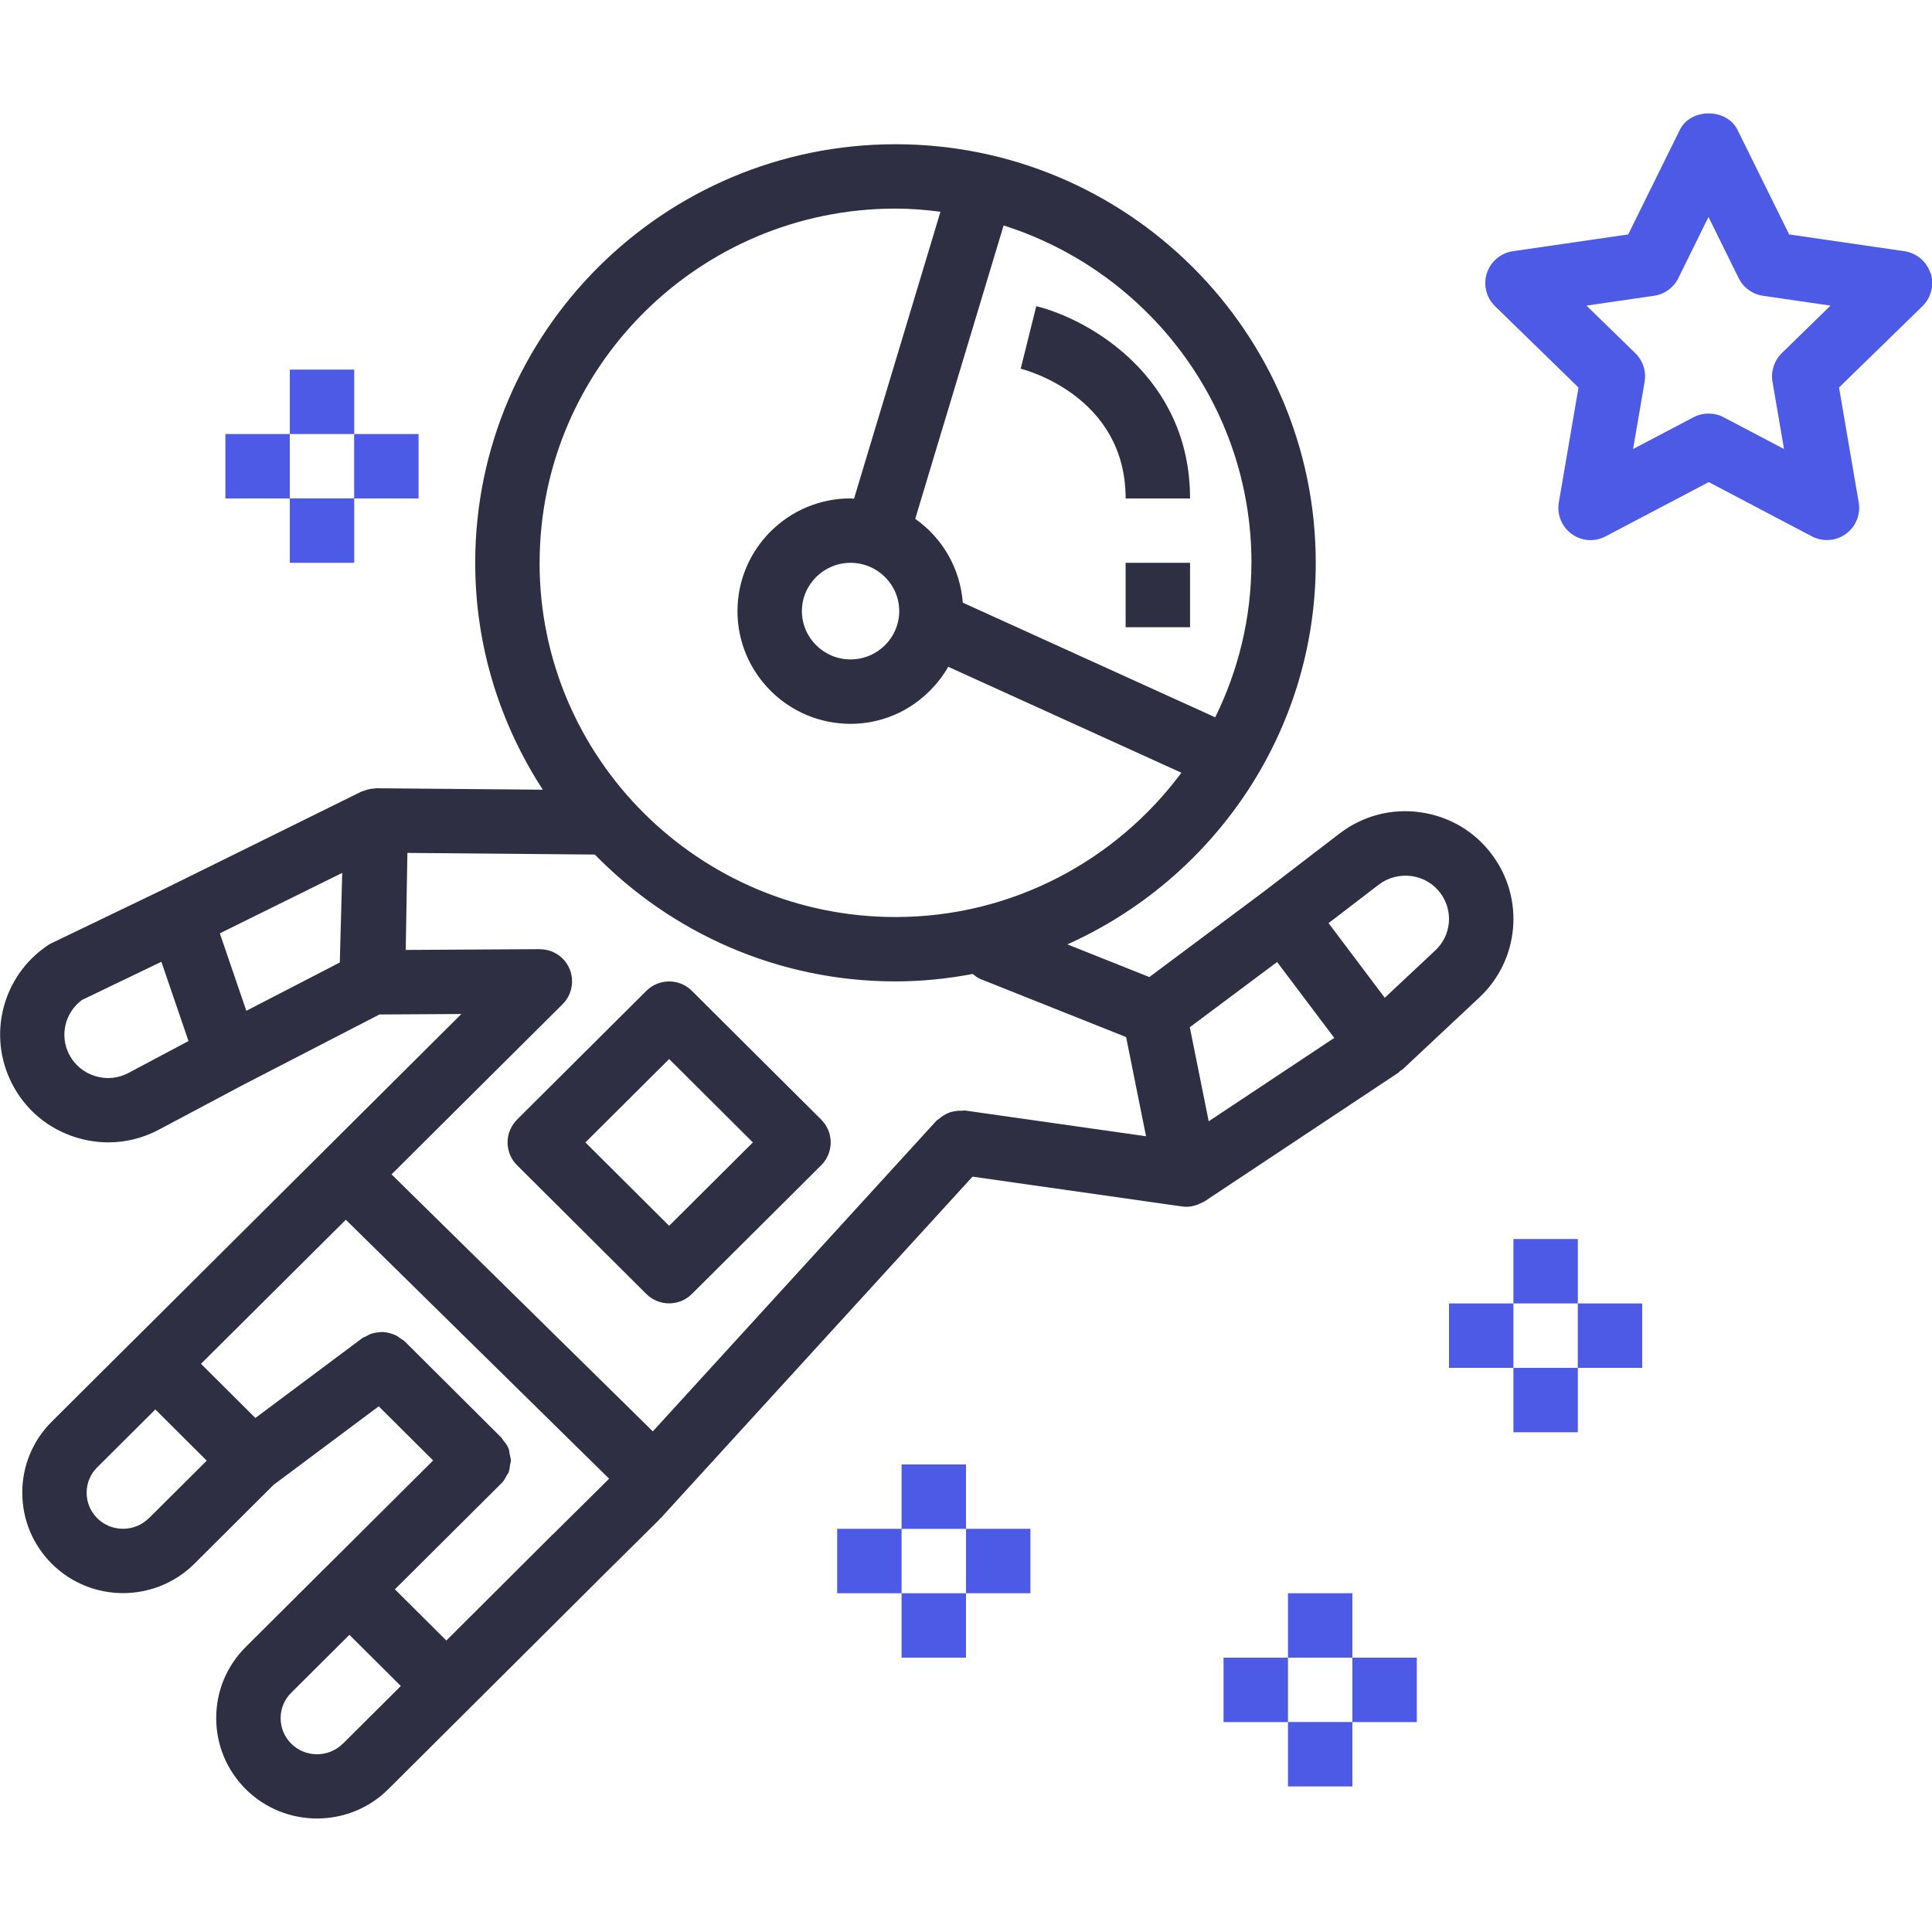
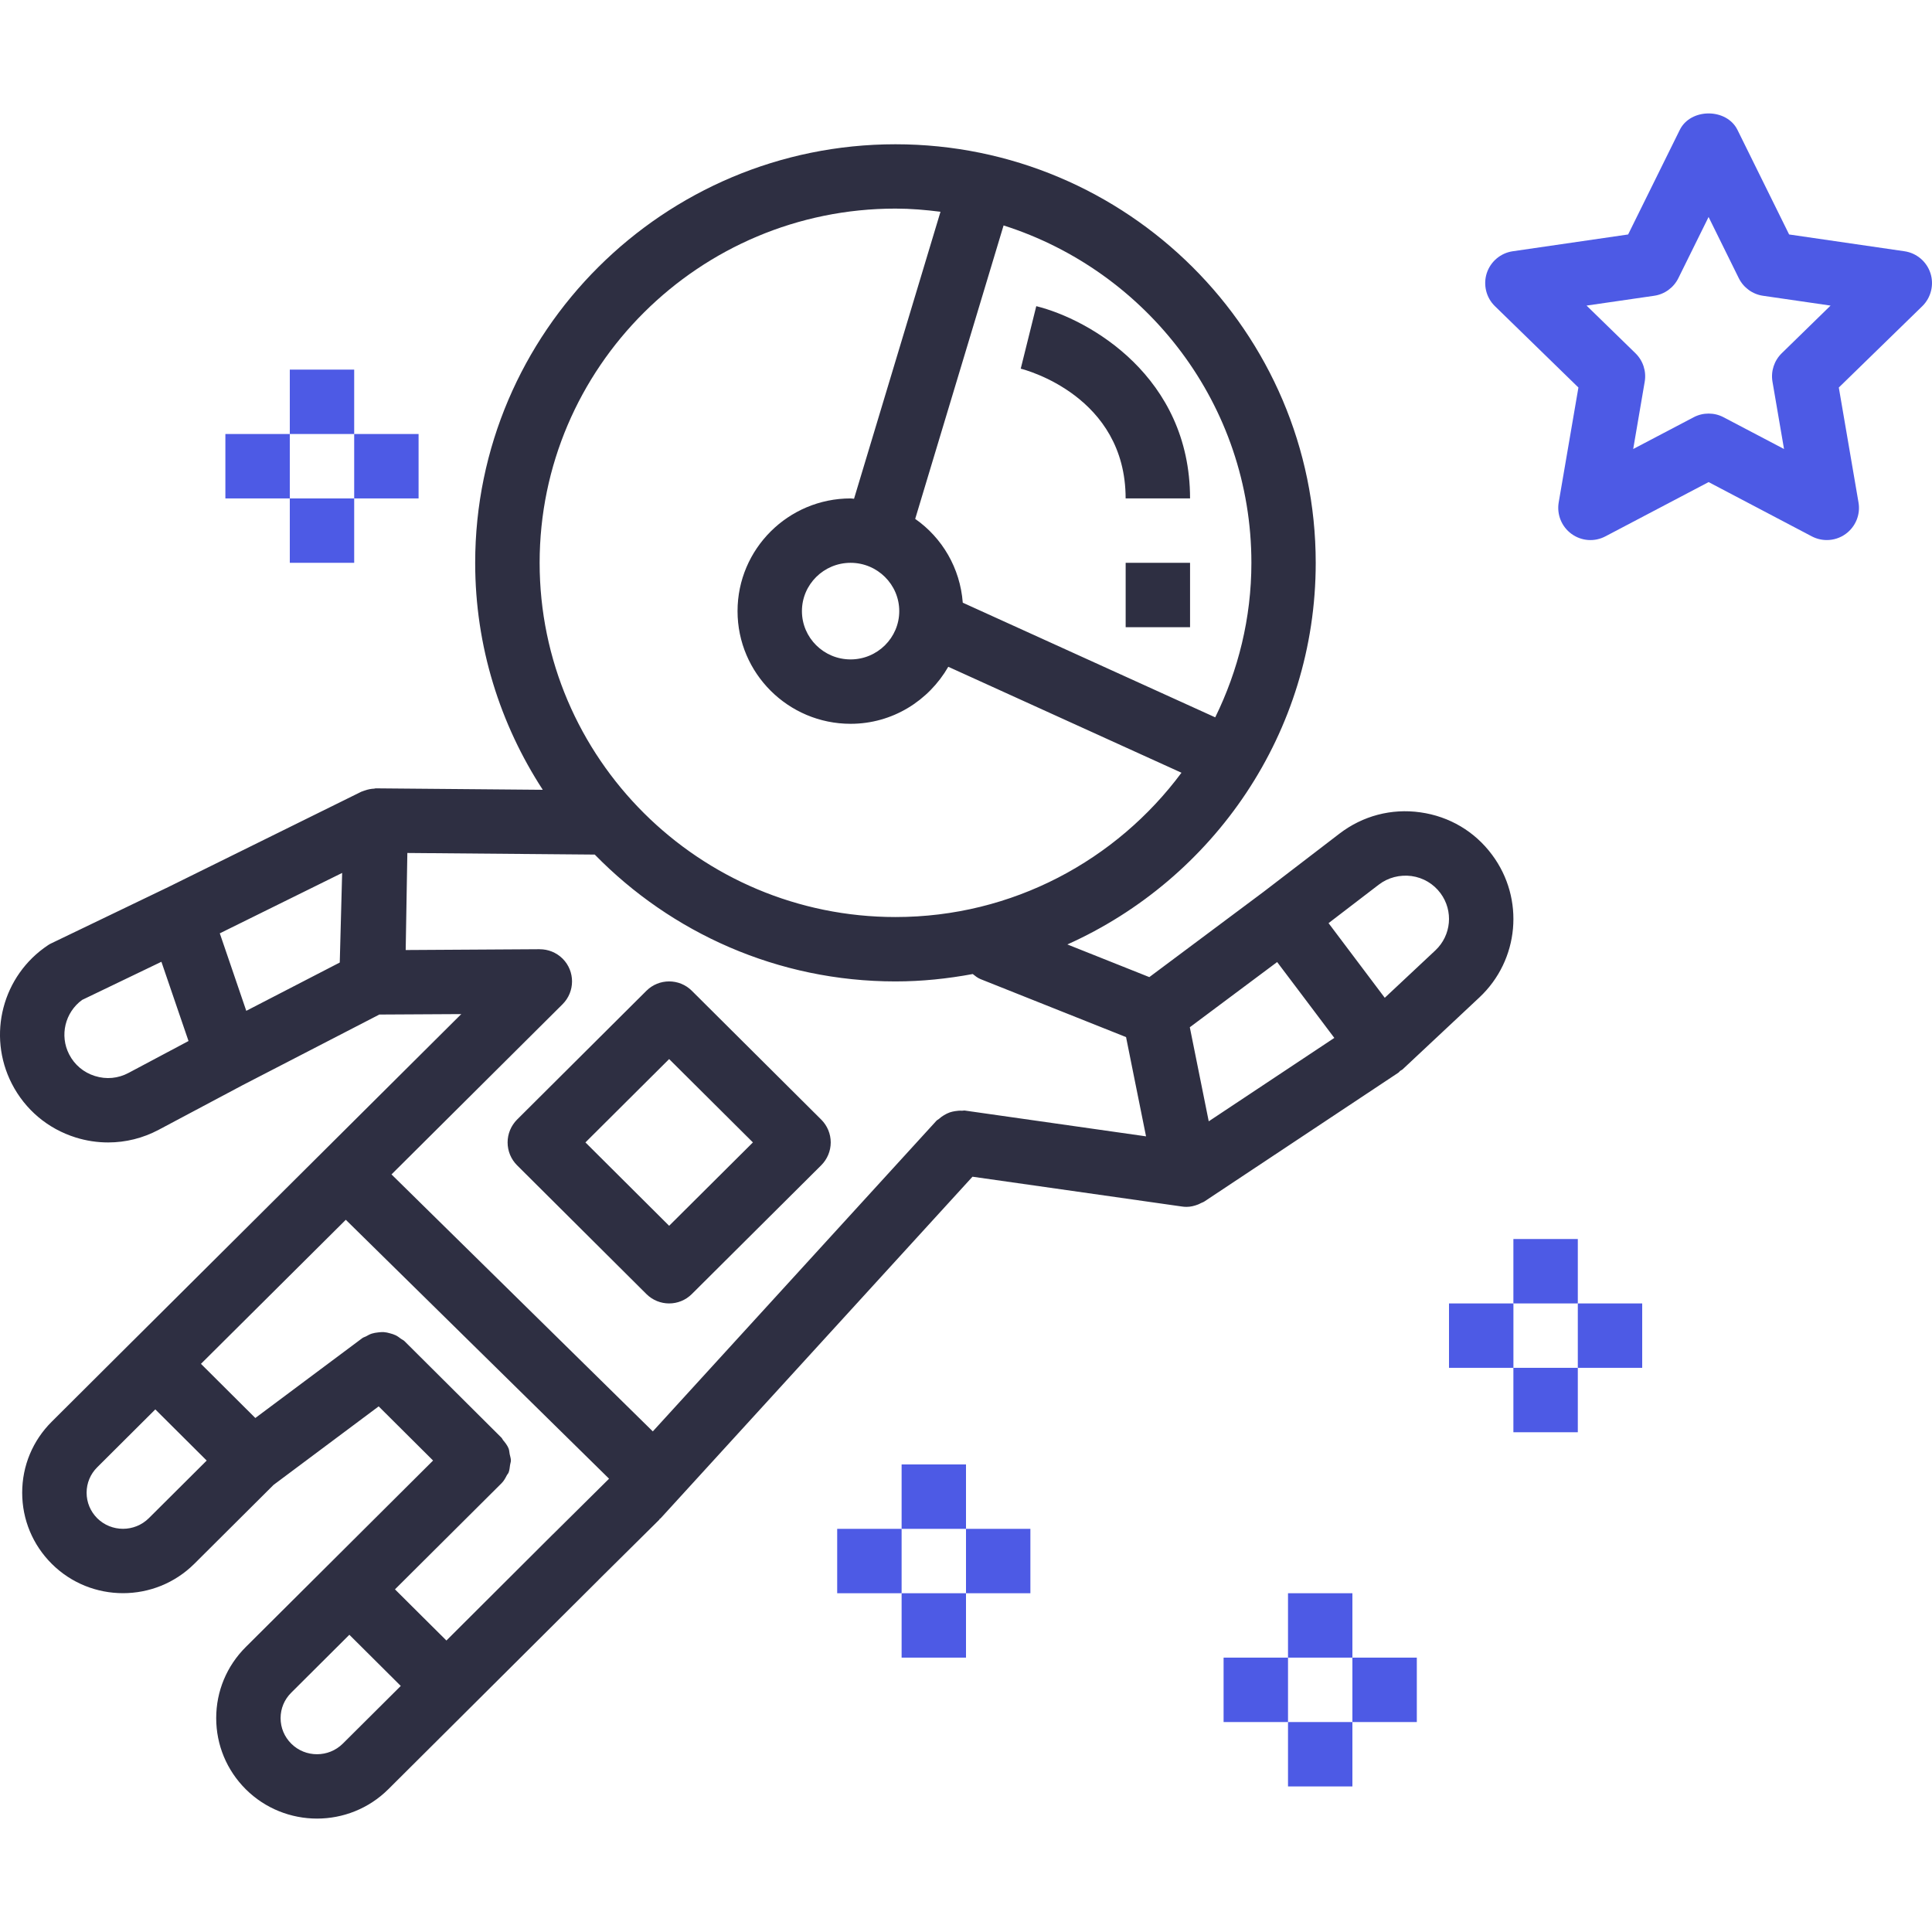
- <svg xmlns="http://www.w3.org/2000/svg" version="1.1" width="32" height="32" viewBox="0 0 32 32">
-   <path fill="#4d5ae5" d="M31.974 4.524c-0.063-0.193-0.229-0.333-0.43-0.363l-1.91-0.278-0.855-1.731c-0.179-0.365-0.777-0.365-0.956 0l-0.855 1.731-1.91 0.278c-0.201 0.029-0.367 0.17-0.431 0.363-0.062 0.193-0.011 0.405 0.135 0.547l1.383 1.348-0.326 1.903c-0.034 0.2 0.048 0.402 0.212 0.522 0.166 0.121 0.382 0.135 0.562 0.040l1.709-0.899 1.709 0.899c0.078 0.041 0.164 0.061 0.249 0.061 0.11 0 0.221-0.034 0.314-0.102 0.164-0.119 0.246-0.322 0.212-0.522l-0.326-1.903 1.383-1.348c0.145-0.142 0.197-0.354 0.135-0.547zM29.511 5.851c-0.125 0.122-0.183 0.299-0.153 0.472l0.191 1.114-1.001-0.526c-0.078-0.041-0.163-0.061-0.249-0.061s-0.17 0.020-0.249 0.061l-1.001 0.526 0.191-1.114c0.030-0.173-0.028-0.349-0.153-0.472l-0.81-0.789 1.119-0.163c0.174-0.025 0.324-0.134 0.402-0.292l0.5-1.013 0.5 1.013c0.078 0.157 0.228 0.267 0.402 0.292l1.119 0.163-0.809 0.789z" />
-   <path fill="#4d5ae5" d="M26.134 20.522h-1.067v1.067h1.067v-1.067z" />
-   <path fill="#4d5ae5" d="M26.134 22.656h-1.067v1.067h1.067v-1.067z" />
-   <path fill="#4d5ae5" d="M27.2 21.589h-1.067v1.067h1.067v-1.067z" />
-   <path fill="#4d5ae5" d="M25.067 21.589h-1.067v1.067h1.067v-1.067z" />
-   <path fill="#4d5ae5" d="M22.4 26.389h-1.067v1.067h1.067v-1.067z" />
-   <path fill="#4d5ae5" d="M22.4 28.522h-1.067v1.067h1.067v-1.067z" />
-   <path fill="#4d5ae5" d="M23.467 27.456h-1.067v1.067h1.067v-1.067z" />
-   <path fill="#4d5ae5" d="M21.333 27.456h-1.067v1.067h1.067v-1.067z" />
-   <path fill="#4d5ae5" d="M16 24.256h-1.067v1.067h1.067v-1.067z" />
-   <path fill="#4d5ae5" d="M16 26.389h-1.067v1.067h1.067v-1.067z" />
-   <path fill="#4d5ae5" d="M17.067 25.322h-1.067v1.067h1.067v-1.067z" />
-   <path fill="#4d5ae5" d="M14.933 25.322h-1.067v1.067h1.067v-1.067z" />
-   <path fill="#4d5ae5" d="M5.867 6.122h-1.067v1.067h1.067v-1.067z" />
-   <path fill="#4d5ae5" d="M5.867 8.255h-1.067v1.067h1.067v-1.067z" />
-   <path fill="#4d5ae5" d="M6.933 7.189h-1.067v1.067h1.067v-1.067z" />
-   <path fill="#4d5ae5" d="M4.8 7.189h-1.067v1.067h1.067v-1.067z" />
-   <path fill="#2e2f42" d="M24.715 14.159c-0.287-0.388-0.709-0.637-1.188-0.705-0.481-0.068-0.956 0.058-1.34 0.352l-1.252 0.96-1.898 1.417-1.358-0.541c2.421-1.086 4.114-3.508 4.114-6.32 0-3.823-3.123-6.933-6.961-6.933s-6.961 3.11-6.961 6.933c0 1.386 0.414 2.674 1.12 3.758l-2.764-0.024c-0.002 0-0.003 0-0.005 0-0.009 0-0.015 0.004-0.023 0.005-0.053 0.002-0.105 0.013-0.155 0.031-0.013 0.005-0.026 0.008-0.038 0.013-0.006 0.003-0.013 0.003-0.019 0.006l-3.233 1.596c-0.001 0-0.001 0-0.001 0.001l-1.893 0.911c-0.021 0.009-0.042 0.021-0.063 0.035-0.755 0.502-1.012 1.489-0.598 2.295 0.22 0.429 0.595 0.745 1.056 0.889 0.178 0.055 0.359 0.083 0.539 0.083 0.29 0 0.577-0.071 0.839-0.211l1.388-0.738 2.264-1.169 1.357-0.008-5.442 5.416c-0.001 0.001-0.001 0.001-0.002 0.001l-1.339 1.333c-0.316 0.315-0.49 0.732-0.49 1.178s0.174 0.863 0.49 1.179c0.325 0.323 0.752 0.485 1.179 0.485s0.854-0.162 1.18-0.485l1.314-1.309 1.741-1.3 0.901 0.897-1.762 1.754c-0 0.001-0.001 0.001-0.002 0.001l-1.339 1.333c-0.316 0.315-0.49 0.732-0.49 1.178s0.174 0.863 0.49 1.179c0.325 0.323 0.753 0.485 1.18 0.485s0.855-0.162 1.18-0.485l3.482-3.467c0.001-0.001 0.001-0.001 0.001-0.002l1.010-1-0.004-0.004c0.006-0.006 0.015-0.009 0.022-0.015l5.166-5.658 3.471 0.494c0.025 0.004 0.050 0.005 0.075 0.005 0.065 0 0.127-0.015 0.187-0.038 0.018-0.006 0.033-0.015 0.050-0.023 0.019-0.010 0.039-0.015 0.058-0.027l3.213-2.133c0.012-0.008 0.018-0.021 0.029-0.029 0.013-0.010 0.029-0.014 0.041-0.026l1.271-1.191c0.662-0.62 0.753-1.635 0.212-2.362zM2.13 17.77c-0.173 0.093-0.37 0.111-0.558 0.052-0.187-0.058-0.338-0.186-0.427-0.358-0.161-0.314-0.068-0.695 0.214-0.902l1.314-0.632 0.449 1.313-0.992 0.527zM5.628 15.942l-1.548 0.8-0.439-1.283 2.027-1.001-0.040 1.484zM20.727 9.322c0 0.918-0.219 1.785-0.599 2.559l-4.181-1.899c-0.044-0.573-0.341-1.075-0.788-1.388l1.464-4.86c2.378 0.756 4.105 2.974 4.105 5.588zM8.938 9.322c0-3.235 2.644-5.867 5.894-5.867 0.253 0 0.5 0.021 0.745 0.052l-1.432 4.754c-0.019-0.001-0.037-0.006-0.057-0.006-1.033 0-1.873 0.837-1.873 1.867s0.84 1.867 1.873 1.867c0.694 0 1.294-0.383 1.618-0.945l3.862 1.755c-1.075 1.446-2.795 2.39-4.737 2.39-3.25 0-5.894-2.632-5.894-5.867zM14.894 10.122c0 0.441-0.362 0.8-0.806 0.8s-0.806-0.359-0.806-0.8c0-0.441 0.362-0.8 0.806-0.8s0.806 0.359 0.806 0.8zM2.465 25.146c-0.236 0.234-0.619 0.234-0.854 0.001-0.114-0.114-0.176-0.263-0.176-0.423s0.062-0.309 0.176-0.421l0.962-0.958 0.851 0.848-0.959 0.955zM5.679 28.88c-0.236 0.234-0.619 0.235-0.855 0.001-0.114-0.114-0.176-0.263-0.176-0.423s0.062-0.309 0.176-0.421l0.963-0.959 0.852 0.848-0.96 0.955zM9.16 25.411c-0.001 0-0.001 0-0.002 0.001l-1.765 1.76-0.852-0.848 1.763-1.755c0 0 0 0 0-0s0.001-0.001 0.002-0.001c0.040-0.040 0.065-0.088 0.090-0.135 0.007-0.014 0.020-0.026 0.026-0.040 0.017-0.041 0.019-0.085 0.026-0.129 0.003-0.025 0.014-0.047 0.014-0.073 0-0.036-0.013-0.070-0.020-0.106-0.006-0.032-0.006-0.065-0.019-0.095-0.020-0.050-0.055-0.094-0.091-0.138-0.010-0.012-0.014-0.027-0.025-0.038 0 0 0 0-0.001 0s-0.001-0.002-0.001-0.002l-1.607-1.6c-0.017-0.017-0.039-0.024-0.058-0.038-0.028-0.022-0.055-0.042-0.087-0.058-0.030-0.015-0.061-0.024-0.093-0.033-0.034-0.010-0.067-0.017-0.103-0.020-0.033-0.002-0.063 0.001-0.095 0.005-0.036 0.004-0.069 0.009-0.104 0.020-0.034 0.011-0.063 0.027-0.094 0.045-0.020 0.011-0.042 0.015-0.061 0.029l-1.773 1.324-0.901-0.897 2.399-2.386 4.361 4.289-0.928 0.919zM15.979 18.394c-0.015-0.002-0.030 0.004-0.045 0.003-0.039-0.002-0.076 0.001-0.115 0.007-0.030 0.005-0.059 0.011-0.088 0.021-0.034 0.012-0.065 0.028-0.097 0.047-0.030 0.018-0.057 0.037-0.083 0.061-0.013 0.011-0.028 0.017-0.040 0.029l-4.698 5.146-4.328-4.257 2.833-2.818c0.209-0.208 0.21-0.546 0.002-0.755-0.105-0.105-0.243-0.157-0.381-0.156v-0.001l-2.219 0.013 0.028-1.607 3.104 0.027c1.265 1.294 3.029 2.101 4.981 2.101 0.437 0 0.864-0.045 1.279-0.123 0.040 0.032 0.079 0.065 0.13 0.085l2.41 0.96 0.152 0.758 0.178 0.885-3.003-0.427zM20.020 18.572l-0.313-1.558 1.446-1.080 0.947 1.257-2.080 1.381zM23.774 15.741l-0.838 0.785-0.931-1.236 0.831-0.637c0.155-0.119 0.351-0.168 0.543-0.143 0.193 0.027 0.364 0.128 0.48 0.284 0.217 0.292 0.18 0.699-0.085 0.947z" />
-   <path fill="#2e2f42" d="M13.602 18.544l-2.143-2.133c-0.207-0.207-0.545-0.207-0.753 0l-2.142 2.133c-0.1 0.101-0.157 0.236-0.157 0.378s0.056 0.278 0.157 0.378l2.142 2.133c0.104 0.103 0.241 0.155 0.377 0.155s0.273-0.052 0.376-0.155l2.143-2.133c0.1-0.1 0.157-0.236 0.157-0.378s-0.057-0.278-0.157-0.378zM11.083 20.303l-1.387-1.381 1.387-1.381 1.387 1.381-1.387 1.381z" />
-   <path fill="#2e2f42" d="M17.164 5.071l-0.258 1.036c0.071 0.018 1.738 0.452 1.738 2.149h1.067c-0-2.017-1.666-2.965-2.547-3.185z" />
-   <path fill="#2e2f42" d="M19.711 9.322h-1.067v1.067h1.067v-1.067z" />
+ <svg xmlns="http://www.w3.org/2000/svg" width="64" height="64" viewBox="0 0 64 64" fill="none">
+   <path d="M63.948 9.048C63.822 8.663 63.489 8.381 63.087 8.323L59.267 7.767L57.557 4.305C57.198 3.575 56.002 3.575 55.644 4.305L53.934 7.767L50.113 8.323C49.711 8.381 49.378 8.662 49.251 9.048C49.127 9.434 49.23 9.859 49.521 10.142L52.287 12.837L51.634 16.643C51.566 17.043 51.73 17.447 52.058 17.686C52.39 17.927 52.823 17.957 53.182 17.767L56.6 15.97L60.017 17.767C60.173 17.849 60.345 17.89 60.515 17.89C60.735 17.89 60.956 17.822 61.142 17.686C61.47 17.447 61.635 17.043 61.565 16.643L60.913 12.837L63.679 10.142C63.968 9.858 64.073 9.434 63.948 9.048ZM59.022 11.702C58.772 11.946 58.656 12.3 58.716 12.646L59.098 14.874L57.097 13.823C56.941 13.74 56.771 13.7 56.6 13.7C56.429 13.7 56.26 13.74 56.103 13.823L54.102 14.874L54.483 12.646C54.543 12.3 54.428 11.947 54.177 11.702L52.557 10.123L54.795 9.798C55.143 9.748 55.442 9.529 55.598 9.214L56.599 7.188L57.599 9.214C57.755 9.529 58.055 9.748 58.403 9.798L60.64 10.123L59.022 11.702Z" fill="#4D5AE5" />
+   <path d="M52.267 41.044H50.133V43.178H52.267V41.044Z" fill="#4D5AE5" />
+   <path d="M52.267 45.311H50.133V47.445H52.267V45.311Z" fill="#4D5AE5" />
+   <path d="M54.4 43.178H52.267V45.311H54.4V43.178Z" fill="#4D5AE5" />
+   <path d="M50.134 43.178H48V45.311H50.134V43.178Z" fill="#4D5AE5" />
+   <path d="M44.8 52.778H42.667V54.911H44.8V52.778Z" fill="#4D5AE5" />
+   <path d="M44.8 57.045H42.667V59.178H44.8V57.045Z" fill="#4D5AE5" />
+   <path d="M46.934 54.911H44.8V57.045H46.934V54.911Z" fill="#4D5AE5" />
+   <path d="M42.667 54.911H40.533V57.045H42.667V54.911Z" fill="#4D5AE5" />
+   <path d="M32 48.511H29.867V50.645H32V48.511Z" fill="#4D5AE5" />
+   <path d="M32 52.778H29.867V54.911H32V52.778Z" fill="#4D5AE5" />
+   <path d="M34.133 50.645H32V52.778H34.133V50.645Z" fill="#4D5AE5" />
+   <path d="M29.867 50.645H27.733V52.778H29.867V50.645Z" fill="#4D5AE5" />
+   <path d="M11.733 12.244H9.6V14.377H11.733V12.244Z" fill="#4D5AE5" />
+   <path d="M11.733 16.511H9.6V18.644H11.733V16.511Z" fill="#4D5AE5" />
+   <path d="M13.866 14.377H11.733V16.511H13.866V14.377Z" fill="#4D5AE5" />
+   <path d="M9.6 14.377H7.466V16.511H9.6V14.377Z" fill="#4D5AE5" />
+   <path d="M49.429 28.319C48.855 27.543 48.011 27.044 47.053 26.91C46.091 26.773 45.141 27.026 44.373 27.614L41.87 29.533L41.869 29.534L38.073 32.368L35.358 31.286C40.2 29.114 43.585 24.27 43.585 18.646C43.585 11 37.34 4.779 29.663 4.779C21.986 4.779 15.741 11 15.741 18.646C15.741 21.418 16.569 23.994 17.98 26.163L12.453 26.115C12.45 26.115 12.447 26.115 12.443 26.115C12.426 26.115 12.412 26.123 12.396 26.125C12.291 26.129 12.187 26.15 12.086 26.186C12.06 26.196 12.034 26.201 12.009 26.213C11.996 26.218 11.984 26.22 11.971 26.226L5.505 29.419C5.504 29.419 5.503 29.419 5.503 29.419L1.716 31.241C1.674 31.259 1.631 31.283 1.59 31.311C0.08 32.316 -0.434 34.289 0.393 35.902C0.834 36.759 1.583 37.391 2.505 37.68C2.86 37.791 3.223 37.845 3.584 37.845C4.163 37.845 4.737 37.703 5.262 37.423L8.038 35.947L12.566 33.608L15.28 33.593L4.396 44.424C4.395 44.425 4.394 44.425 4.393 44.426L1.716 47.093C1.083 47.722 0.735 48.557 0.735 49.448C0.735 50.337 1.083 51.175 1.716 51.805C2.365 52.452 3.22 52.776 4.074 52.776C4.93 52.776 5.783 52.452 6.435 51.805L9.063 49.188L12.544 46.588L14.346 48.382L10.823 51.89C10.822 51.892 10.821 51.892 10.82 51.893L8.142 54.559C7.51 55.189 7.162 56.024 7.162 56.914C7.162 57.804 7.51 58.641 8.142 59.272C8.792 59.918 9.647 60.243 10.502 60.243C11.356 60.243 12.212 59.918 12.862 59.272L15.541 56.605L19.826 52.339C19.827 52.337 19.827 52.336 19.828 52.335L21.847 50.335L21.839 50.328C21.852 50.315 21.87 50.311 21.883 50.297L32.215 38.98L39.157 39.968C39.207 39.976 39.257 39.979 39.307 39.979C39.437 39.979 39.561 39.948 39.682 39.902C39.717 39.889 39.748 39.872 39.781 39.855C39.819 39.836 39.86 39.825 39.896 39.801L46.323 35.534C46.347 35.518 46.359 35.492 46.382 35.475C46.407 35.455 46.439 35.447 46.463 35.424L49.006 33.042C50.329 31.803 50.511 29.772 49.429 28.319ZM4.261 35.54C3.914 35.726 3.521 35.763 3.144 35.644C2.771 35.528 2.468 35.273 2.291 34.928C1.968 34.301 2.155 33.537 2.719 33.124L5.347 31.86L5.979 33.709L6.245 34.485L4.261 35.54ZM11.255 31.885L8.158 33.485L7.648 31.991L7.281 30.918L11.334 28.917L11.255 31.885ZM41.454 18.644C41.454 20.481 41.016 22.213 40.256 23.763L31.893 19.965C31.806 18.818 31.211 17.814 30.317 17.189L33.245 7.468C38 8.981 41.454 13.417 41.454 18.644ZM17.876 18.644C17.876 12.175 23.165 6.91 29.665 6.91C30.171 6.91 30.666 6.953 31.155 7.015L28.291 16.522C28.253 16.521 28.216 16.511 28.177 16.511C26.112 16.511 24.432 18.185 24.432 20.244C24.432 22.303 26.112 23.977 28.177 23.977C29.566 23.977 30.766 23.211 31.413 22.088L39.138 25.598C36.989 28.491 33.549 30.378 29.665 30.378C23.165 30.378 17.876 25.113 17.876 18.644ZM29.789 20.244C29.789 21.126 29.065 21.844 28.177 21.844C27.288 21.844 26.565 21.126 26.565 20.244C26.565 19.362 27.288 18.644 28.177 18.644C29.065 18.644 29.789 19.362 29.789 20.244ZM4.93 50.292C4.457 50.761 3.692 50.76 3.221 50.294C2.994 50.066 2.869 49.767 2.869 49.448C2.869 49.13 2.994 48.83 3.221 48.605L5.145 46.688L6.847 48.383L4.93 50.292ZM11.357 57.759C10.885 58.228 10.119 58.229 9.648 57.761C9.42 57.533 9.295 57.234 9.295 56.915C9.295 56.597 9.42 56.297 9.648 56.072L11.573 54.154L12.378 54.955L13.276 55.849L11.357 57.759ZM18.321 50.822C18.32 50.823 18.319 50.823 18.317 50.824L14.788 54.344L13.982 53.543L13.084 52.649L16.611 49.138C16.611 49.138 16.611 49.138 16.611 49.137C16.612 49.136 16.613 49.136 16.614 49.135C16.694 49.055 16.744 48.959 16.793 48.864C16.807 48.837 16.834 48.813 16.846 48.784C16.879 48.702 16.884 48.614 16.897 48.527C16.903 48.478 16.924 48.432 16.924 48.382C16.924 48.311 16.899 48.241 16.884 48.171C16.871 48.107 16.871 48.042 16.847 47.98C16.806 47.88 16.737 47.791 16.664 47.705C16.644 47.681 16.637 47.651 16.614 47.629C16.614 47.629 16.614 47.629 16.613 47.629C16.612 47.628 16.612 47.626 16.611 47.625L13.397 44.425C13.363 44.391 13.319 44.377 13.281 44.348C13.224 44.304 13.17 44.264 13.107 44.233C13.046 44.203 12.984 44.185 12.92 44.168C12.852 44.148 12.786 44.133 12.714 44.128C12.649 44.124 12.588 44.13 12.523 44.138C12.452 44.146 12.385 44.156 12.315 44.178C12.248 44.2 12.188 44.233 12.127 44.268C12.087 44.29 12.042 44.298 12.005 44.325L8.458 46.973L6.657 45.179L11.455 40.407L20.176 48.984L18.321 50.822ZM31.958 36.788C31.927 36.784 31.899 36.796 31.868 36.794C31.79 36.789 31.715 36.795 31.637 36.808C31.577 36.818 31.519 36.83 31.461 36.85C31.393 36.874 31.331 36.906 31.268 36.944C31.209 36.98 31.154 37.019 31.102 37.067C31.076 37.089 31.045 37.1 31.022 37.125L21.625 47.417L12.969 38.904L18.635 33.267C19.052 32.851 19.055 32.176 18.639 31.758C18.428 31.548 18.152 31.444 17.876 31.445V31.444L13.439 31.471L13.494 28.256L19.702 28.309C22.232 30.897 25.761 32.511 29.665 32.511C30.54 32.511 31.393 32.42 32.224 32.266C32.304 32.33 32.383 32.395 32.483 32.435L37.302 34.355L37.607 35.872L37.964 37.643L31.958 36.788ZM40.041 37.145L39.414 34.029L42.307 31.869L43.065 32.873L44.201 34.382L40.041 37.145ZM47.548 31.483L45.872 33.053L44.01 30.58L45.673 29.306C45.983 29.067 46.374 28.97 46.758 29.02C47.145 29.074 47.486 29.276 47.718 29.588C48.152 30.172 48.078 30.986 47.548 31.483Z" fill="#2E2F42" />
+   <path d="M27.204 37.088L22.918 32.821C22.503 32.407 21.829 32.407 21.413 32.821L17.128 37.088C16.928 37.29 16.815 37.561 16.815 37.844C16.815 38.128 16.927 38.4 17.128 38.601L21.413 42.867C21.621 43.074 21.894 43.178 22.166 43.178C22.438 43.178 22.711 43.074 22.918 42.867L27.204 38.601C27.405 38.4 27.519 38.128 27.519 37.844C27.519 37.561 27.406 37.289 27.204 37.088ZM22.166 40.606L19.393 37.844L22.166 35.083L24.941 37.844L22.166 40.606Z" fill="#2E2F42" />
+   <path d="M34.328 10.142L33.813 12.213C33.955 12.248 37.288 13.117 37.288 16.511H39.422C39.422 12.476 36.091 10.58 34.328 10.142Z" fill="#2E2F42" />
+   <path d="M39.422 18.644H37.289V20.777H39.422V18.644Z" fill="#2E2F42" />
</svg>
